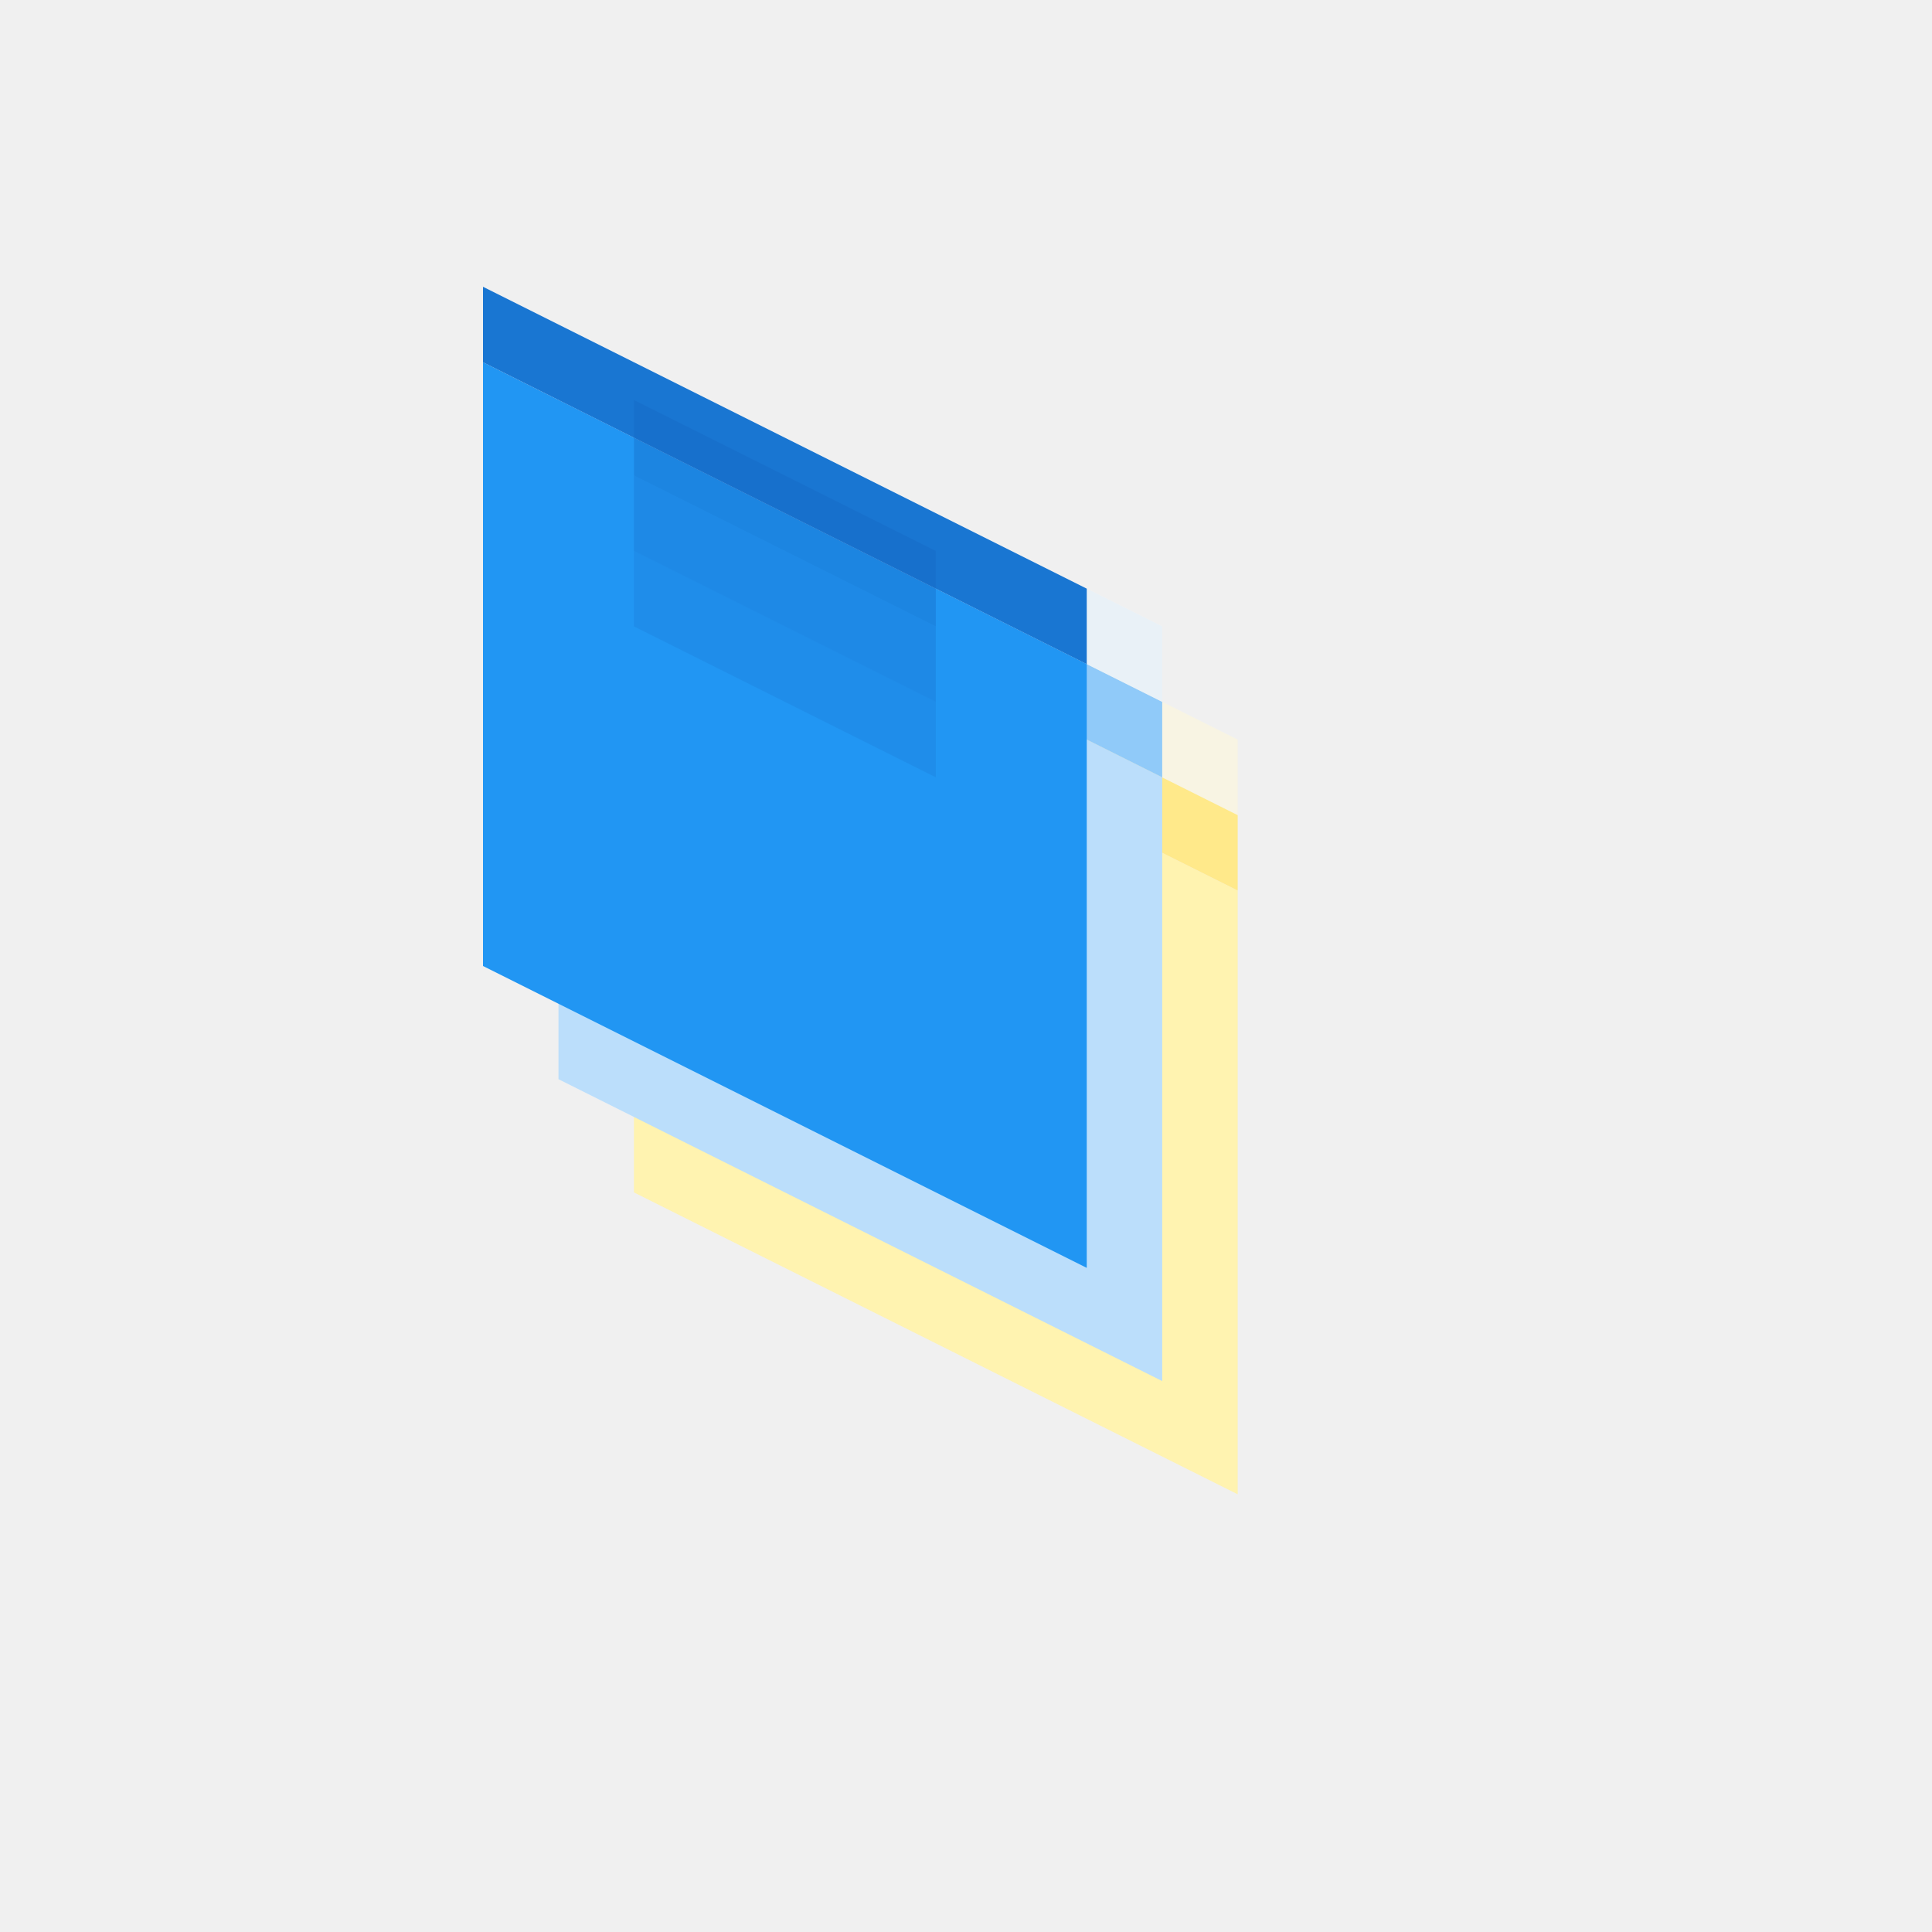
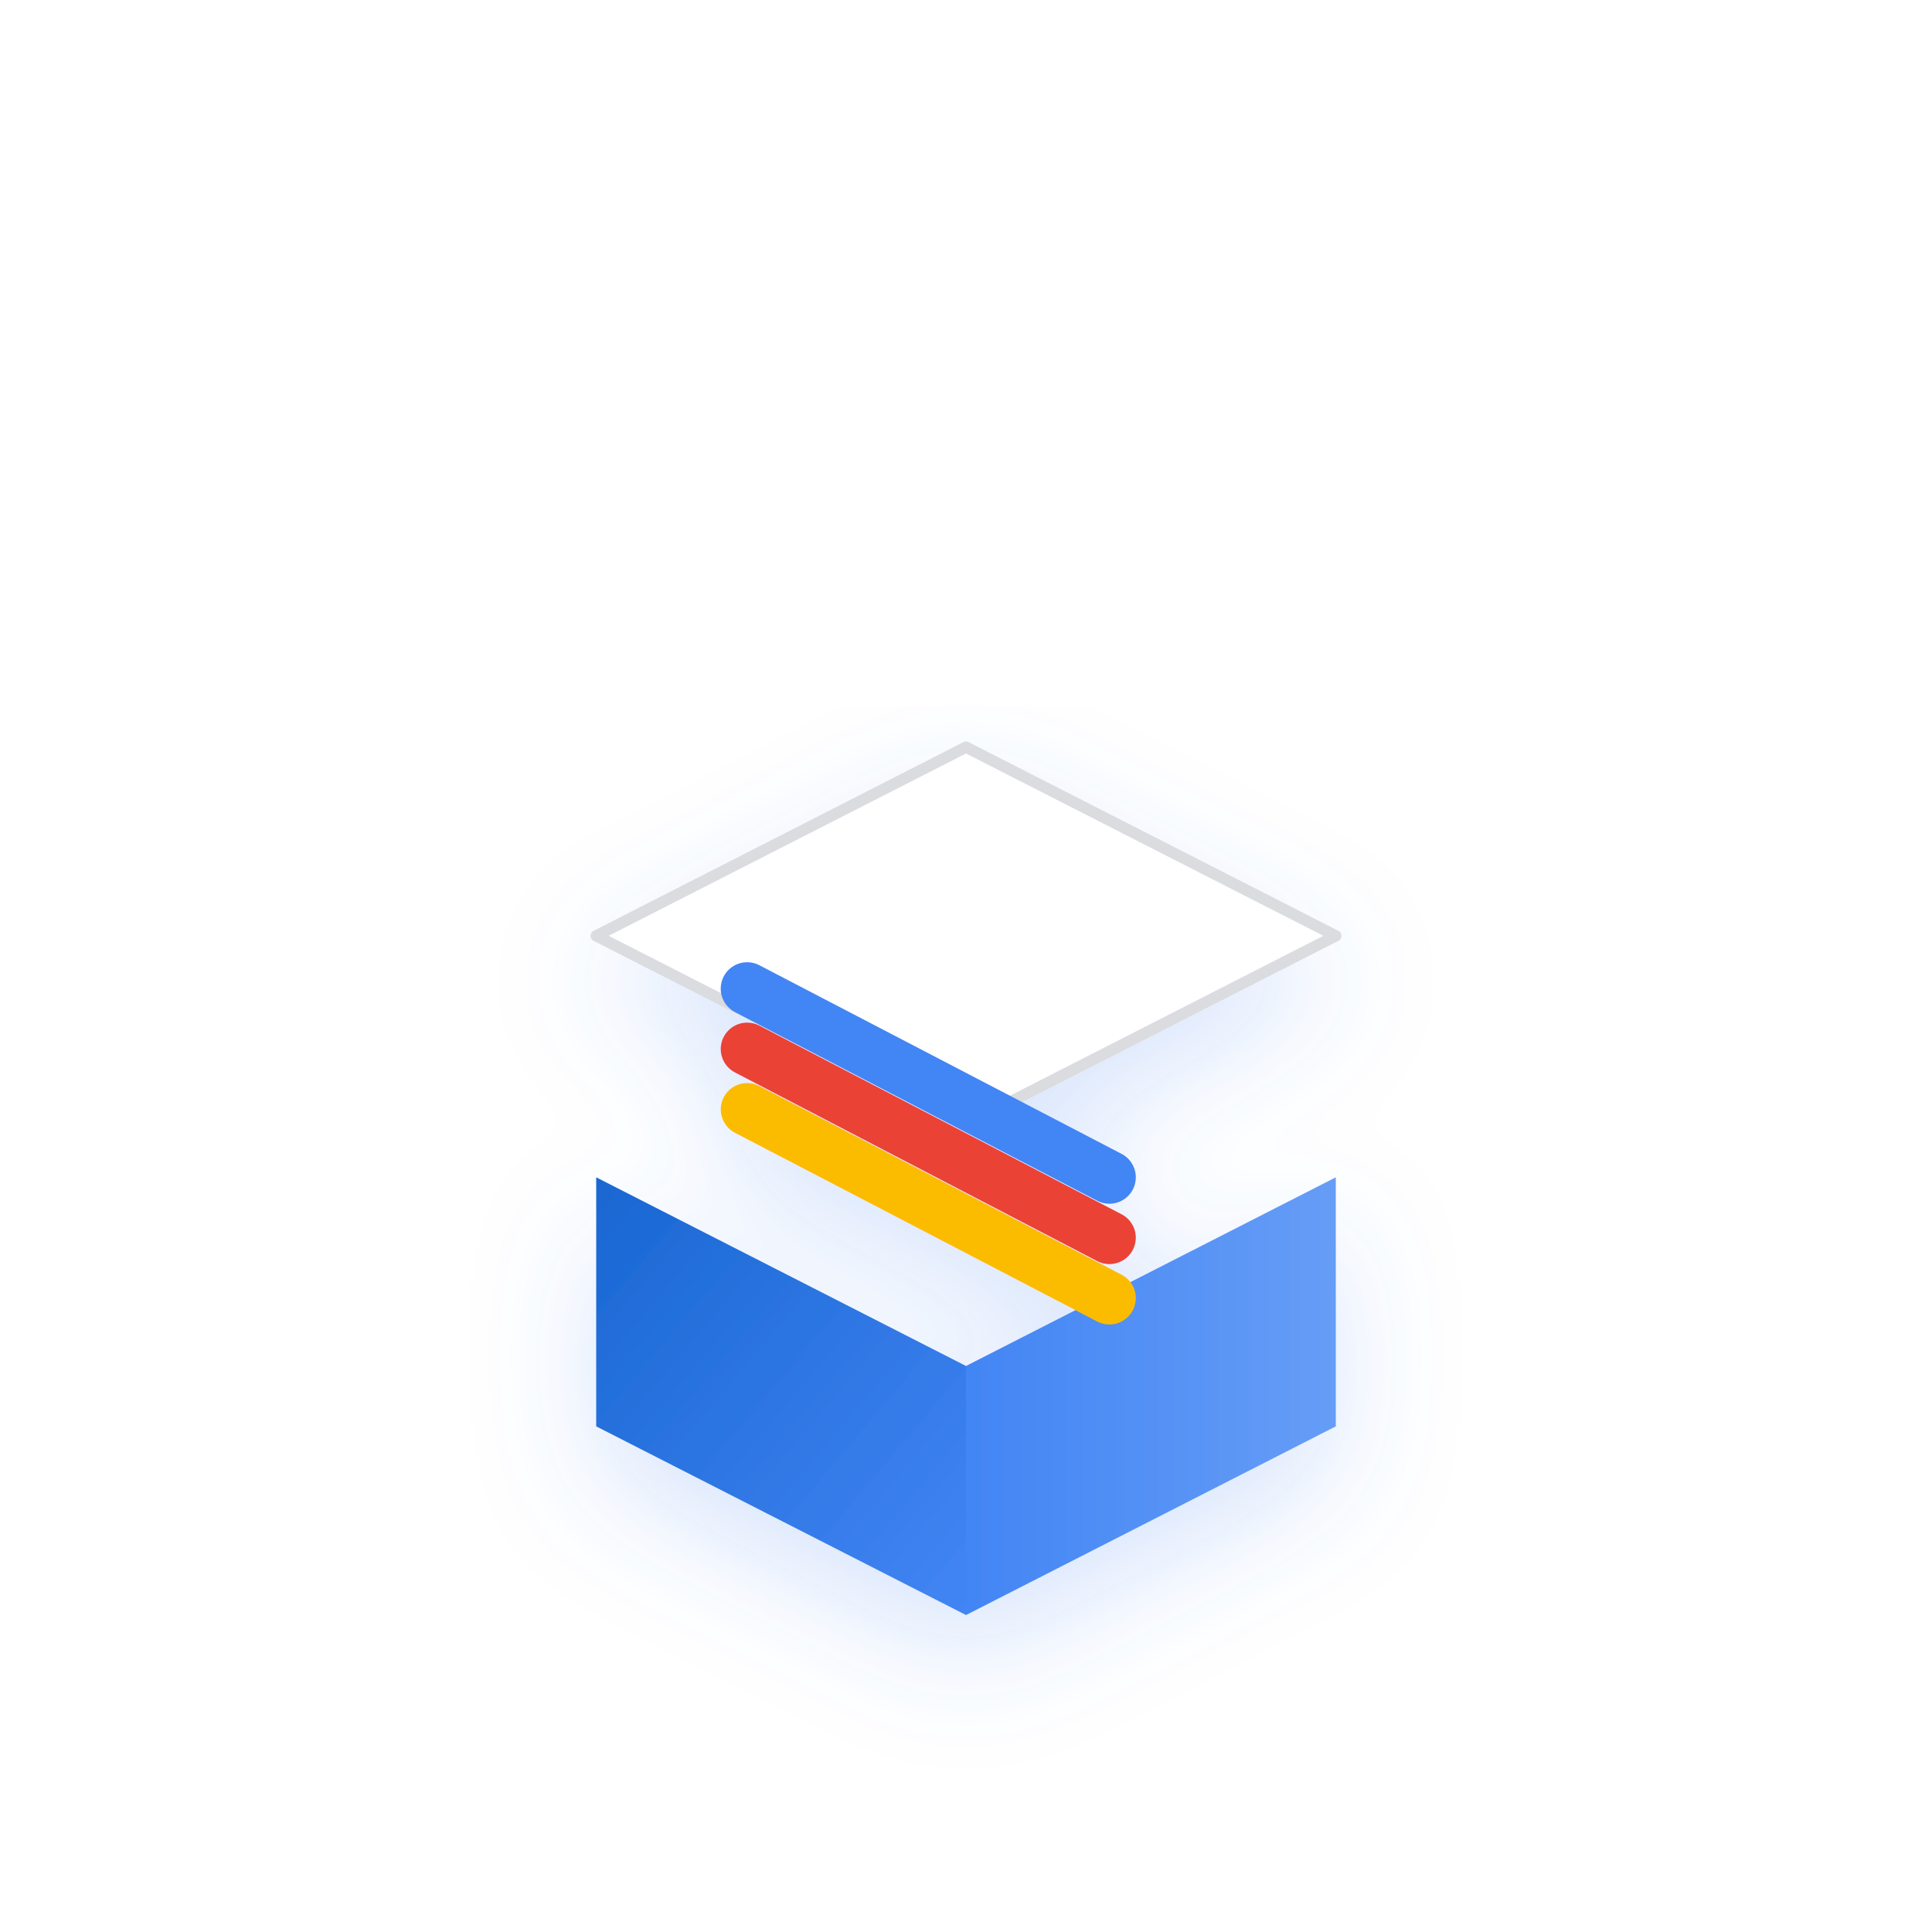
- <svg xmlns="http://www.w3.org/2000/svg" viewBox="0 0 512 512" fill="none">
-   <g transform="translate(96 118)">
-     <path d="M72 198 L232 278 L232 118 L72 38 Z" fill="#FFF3B0" />
-     <path d="M72 38 L232 118 L232 98 L72 18 Z" fill="#FFE98A" />
-     <path d="M72 18 L232 98 L232 78 L72 -2 Z" fill="#FFF8D6" opacity="0.5" />
-     <path d="M52 168 L212 248 L212 88 L52 8 Z" fill="#BBDEFB" />
-     <path d="M52 8 L212 88 L212 68 L52 -12 Z" fill="#90CAF9" />
-     <path d="M52 -12 L212 68 L212 48 L52 -32 Z" fill="#E3F2FD" opacity="0.55" />
-     <path d="M32 138 L192 218 L192 58 L32 -22 Z" fill="#2196F3" />
-     <path d="M32 -22 L192 58 L192 38 L32 -42 Z" fill="#1976D2" />
-     <path d="M72 8 L152 48 L152 28 L72 -12 Z" fill="#1565C0" opacity="0.35" />
-     <path d="M72 28 L152 68 L152 48 L72 8 Z" fill="#1565C0" opacity="0.25" />
-     <path d="M72 48 L152 88 L152 68 L72 28 Z" fill="#1565C0" opacity="0.18" />
+ <svg xmlns="http://www.w3.org/2000/svg" viewBox="0 0 512 512" fill="none" role="img" aria-label="Карта-НК">
+   <defs>
+     <linearGradient id="side-left" x1="0%" y1="0%" x2="100%" y2="100%">
+       <stop offset="0%" stop-color="#1967D2" />
+       <stop offset="100%" stop-color="#4285F4" />
+     </linearGradient>
+     <linearGradient id="side-right" x1="0%" y1="0%" x2="100%" y2="0%">
+       <stop offset="0%" stop-color="#4285F4" />
+       <stop offset="100%" stop-color="#669DF6" />
+     </linearGradient>
+     <filter id="shadow" x="-20%" y="-10%" width="140%" height="150%">
+       <feDropShadow dx="0" dy="12" stdDeviation="16" flood-color="#4285F4" flood-opacity="0.2" />
+     </filter>
+   </defs>
+   <rect width="512" height="512" fill="#fff" />
+   <g transform="translate(256 270)" filter="url(#shadow)">
+     <path d="M-98 42 L-98 108 L0 158 L0 92 Z" fill="url(#side-left)" />
+     <path d="M98 42 L98 108 L0 158 L0 92 Z" fill="url(#side-right)" />
+     <path d="M0 -72 L98 -22 L0 28 L-98 -22 Z" fill="#fff" stroke="#DADCE0" stroke-width="3" stroke-linejoin="round" />
+     <path d="M-58 -8 L38 42" stroke="#4285F4" stroke-width="14" stroke-linecap="round" />
+     <path d="M-58 8 L38 58" stroke="#EA4335" stroke-width="14" stroke-linecap="round" />
+     <path d="M-58 24 L38 74" stroke="#FBBC05" stroke-width="14" stroke-linecap="round" />
  </g>
</svg>
